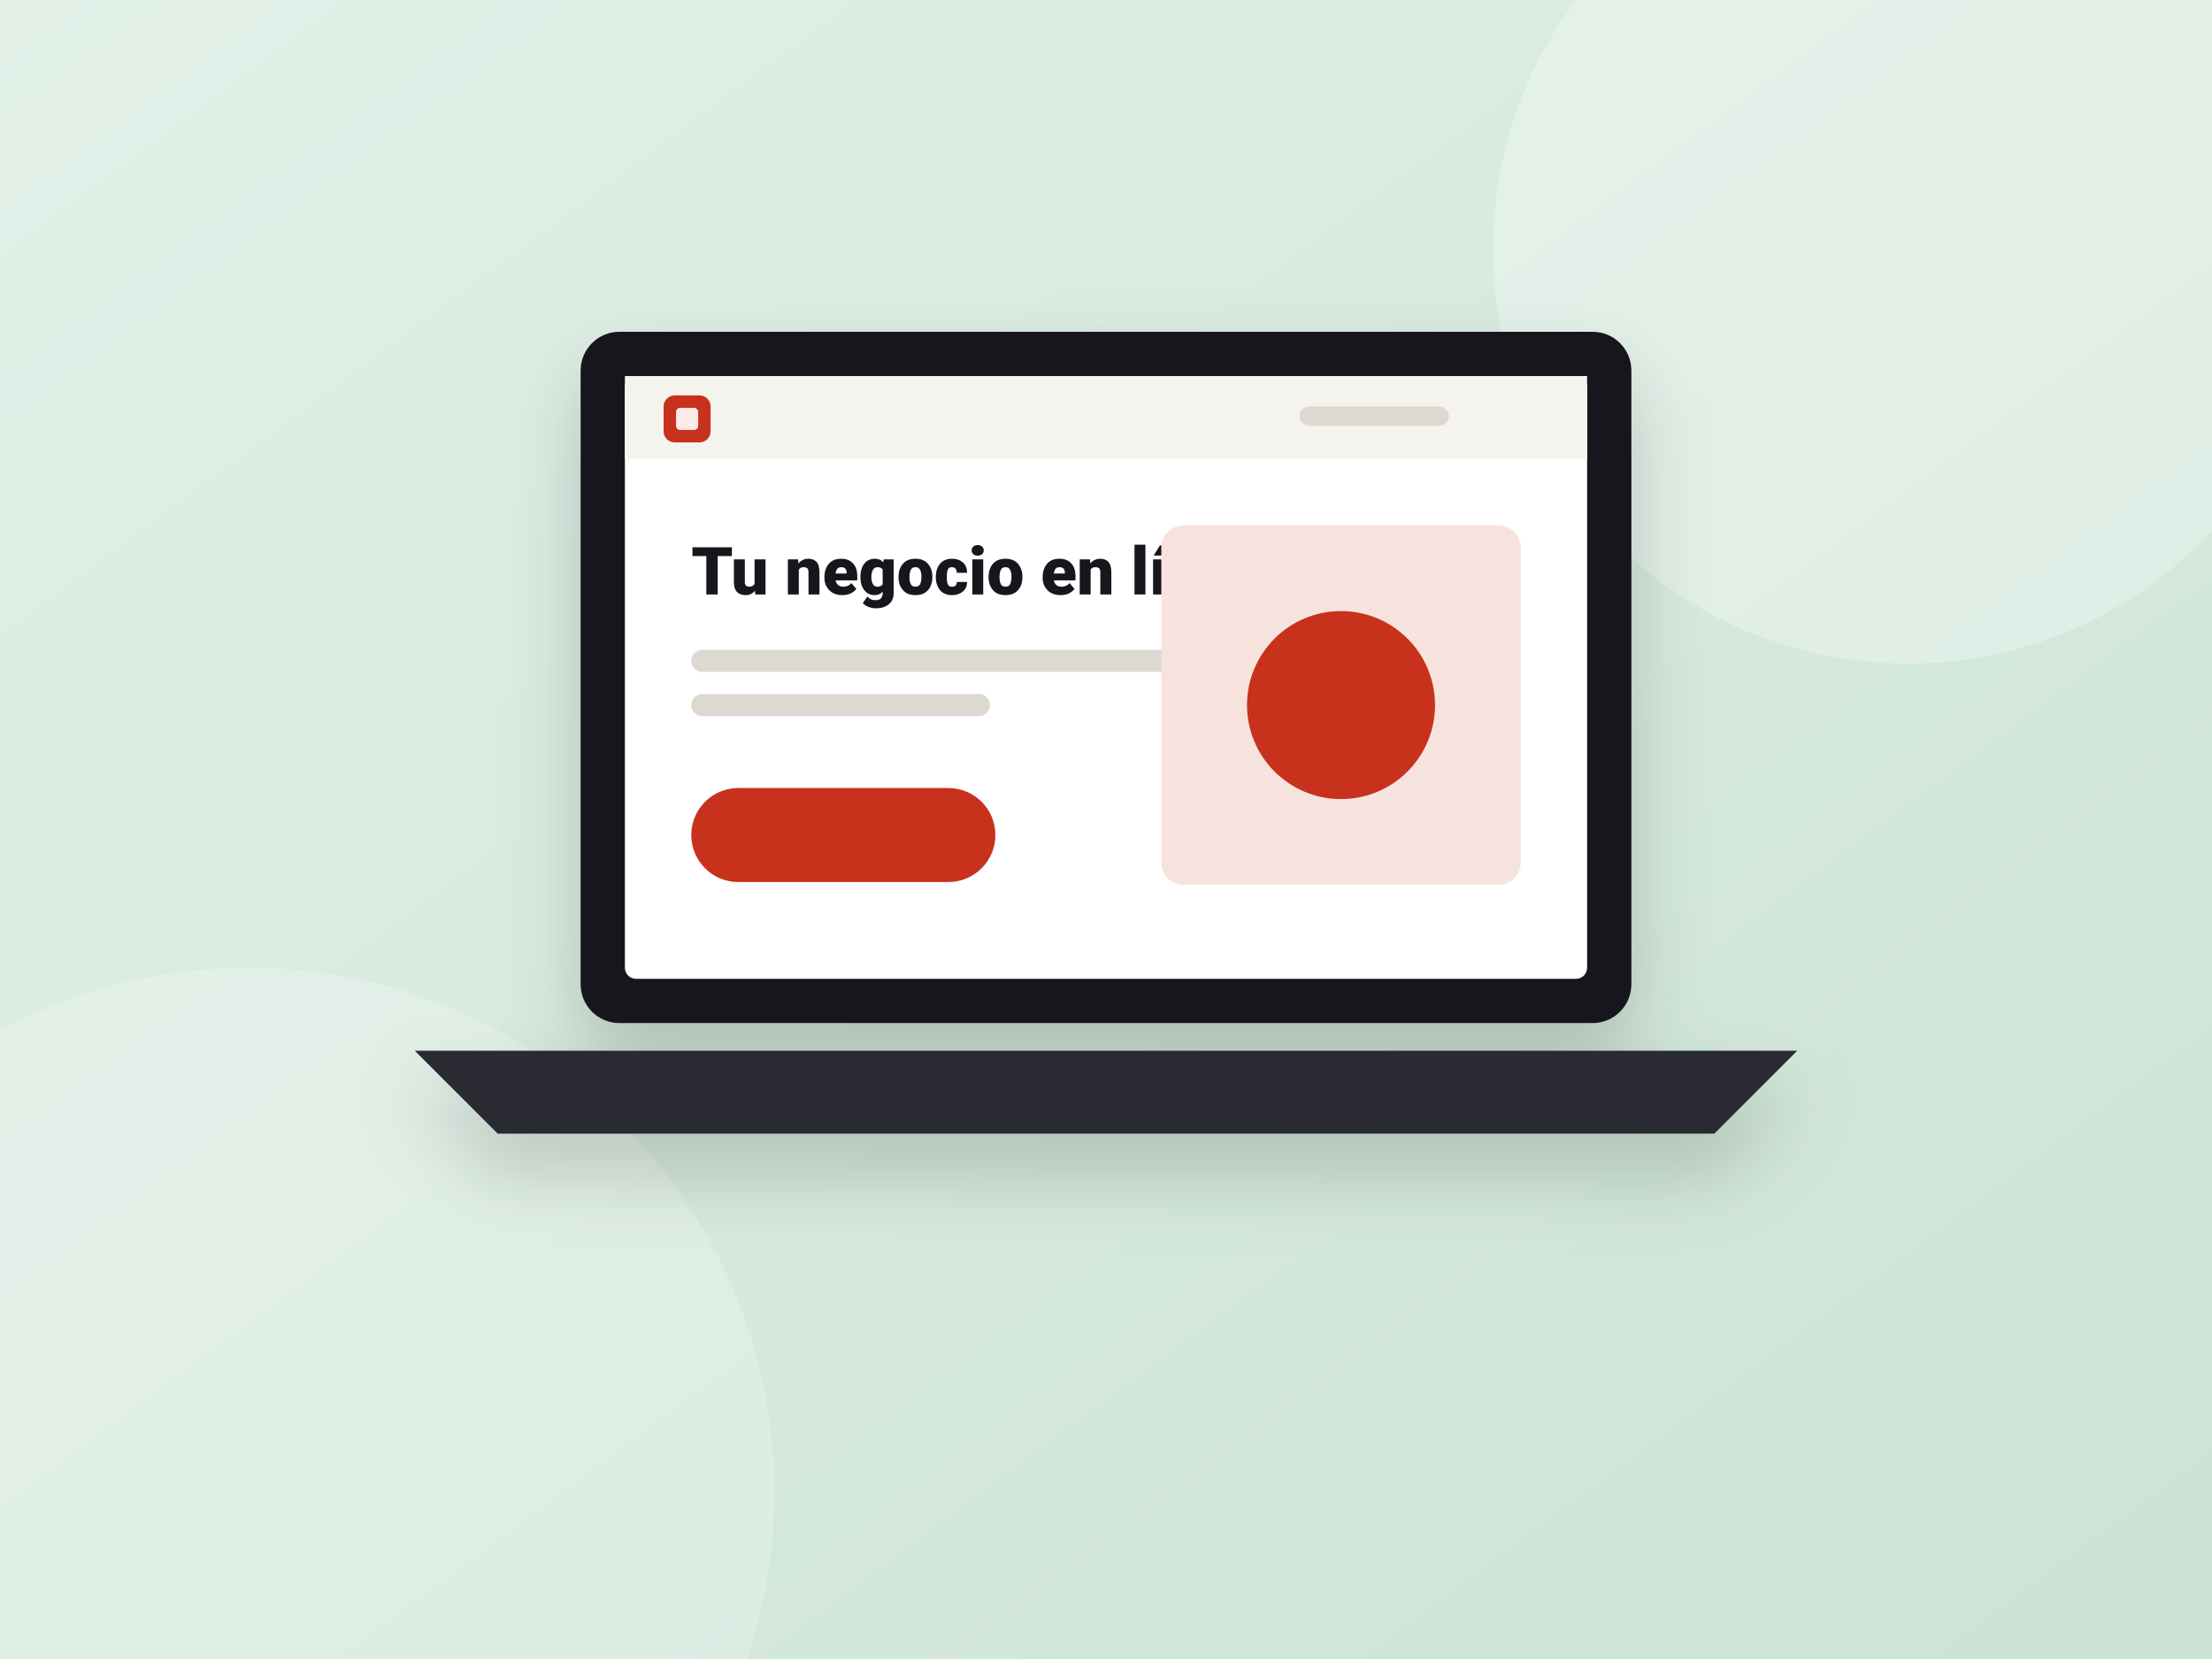
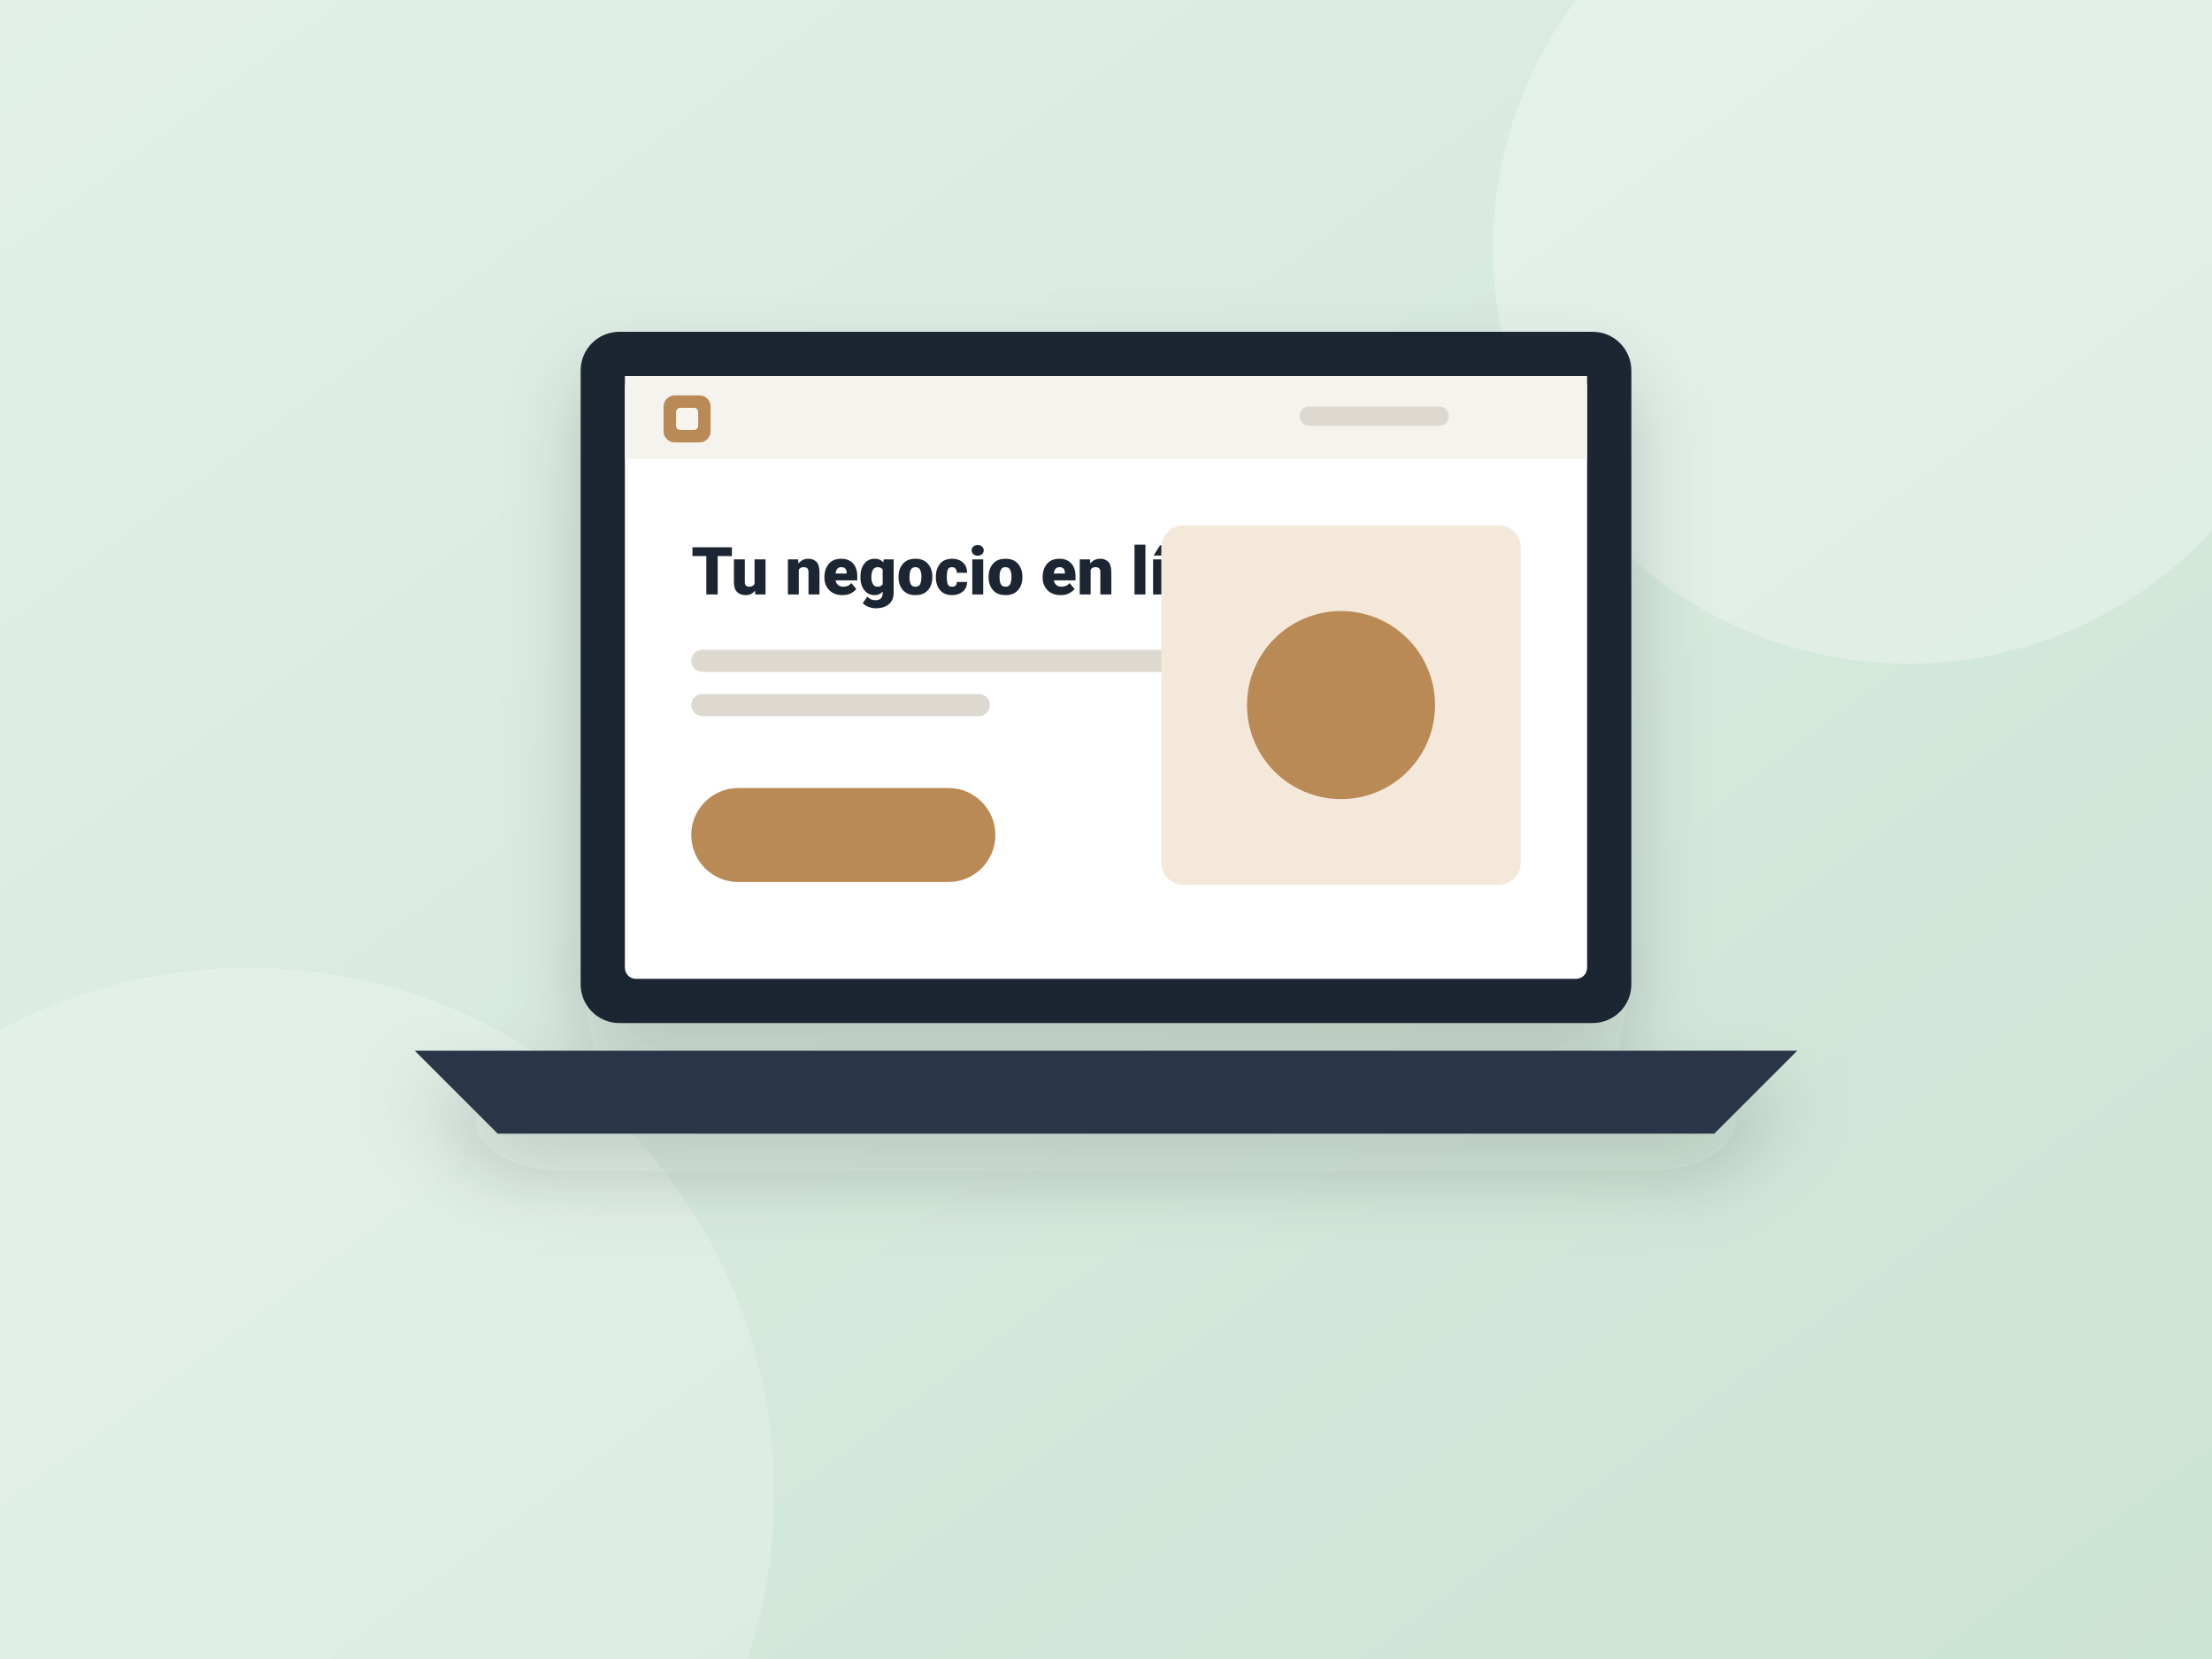
<svg xmlns="http://www.w3.org/2000/svg" viewBox="0 0 800 600" width="800" height="600">
  <defs>
    <linearGradient id="bg" x1="0" y1="0" x2="1" y2="1">
      <stop offset="0" stop-color="#E2F0E8" />
      <stop offset="1" stop-color="#CBE3D5" />
    </linearGradient>
    <filter id="sh" x="-20%" y="-20%" width="140%" height="150%">
-       <feDropShadow dx="0" dy="14" stdDeviation="14" flood-color="#16171B" flood-opacity=".18" />
+       <feDropShadow dx="0" dy="14" stdDeviation="14" flood-color="#1F2733" flood-opacity=".18" />
    </filter>
    <filter id="sh2" x="-20%" y="-20%" width="140%" height="150%">
-       <feDropShadow dx="0" dy="6" stdDeviation="6" flood-color="#16171B" flood-opacity=".16" />
+       <feDropShadow dx="0" dy="6" stdDeviation="6" flood-color="#1F2733" flood-opacity=".16" />
    </filter>
  </defs>
  <rect width="800" height="600" fill="url(#bg)" />
  <circle cx="690" cy="90" r="150" fill="#fff" opacity=".28" />
  <circle cx="90" cy="540" r="190" fill="#fff" opacity=".22" />
  <g filter="url(#sh)">
-     <rect x="210" y="120" width="380" height="250" rx="14" fill="#16171B" />
+     <rect x="210" y="120" width="380" height="250" rx="14" fill="#1F2733" />
    <rect x="226" y="136" width="348" height="218" rx="4" fill="#fff" />
    <rect x="226" y="136" width="348" height="30" fill="#F5F3EE" />
    <g transform="translate(240 143) scale(0.5)">
-       <rect width="34" height="34" rx="8" fill="#C8321F" />
+       <rect width="34" height="34" rx="8" fill="#B98A55" />
      <rect x="9" y="9" width="16" height="16" rx="3" fill="#fff" opacity=".9" />
    </g>
    <rect x="470" y="147" width="54" height="7" rx="3.5" fill="#DDD9D0" />
-     <text x="250" y="215" font-family="Archivo, 'Segoe UI', Roboto, Arial, sans-serif" font-size="24" font-weight="800" fill="#16171B" text-anchor="start">Tu negocio en línea</text>
+     <text x="250" y="215" font-family="Archivo, 'Segoe UI', Roboto, Arial, sans-serif" font-size="24" font-weight="800" fill="#1F2733" text-anchor="start">Tu negocio en línea</text>
    <rect x="250" y="235" width="180" height="8" rx="4" fill="#DDD9D0" />
    <rect x="250" y="251" width="108" height="8" rx="4" fill="#DDD9D0" />
-     <rect x="250" y="285" width="110" height="34" rx="17" fill="#C8321F" />
-     <rect x="420" y="190" width="130" height="130" rx="8" fill="#F7E3DE" />
-     <circle cx="485" cy="255" r="34" fill="#C8321F" />
-     <path d="M150 380 H650 L620 410 H180 Z" fill="#2B2C32" />
+     <rect x="250" y="285" width="110" height="34" rx="17" fill="#B98A55" />
+     <rect x="420" y="190" width="130" height="130" rx="8" fill="#F3E8D9" />
+     <circle cx="485" cy="255" r="34" fill="#B98A55" />
+     <path d="M150 380 H650 L620 410 H180 Z" fill="#2C3646" />
  </g>
</svg>
